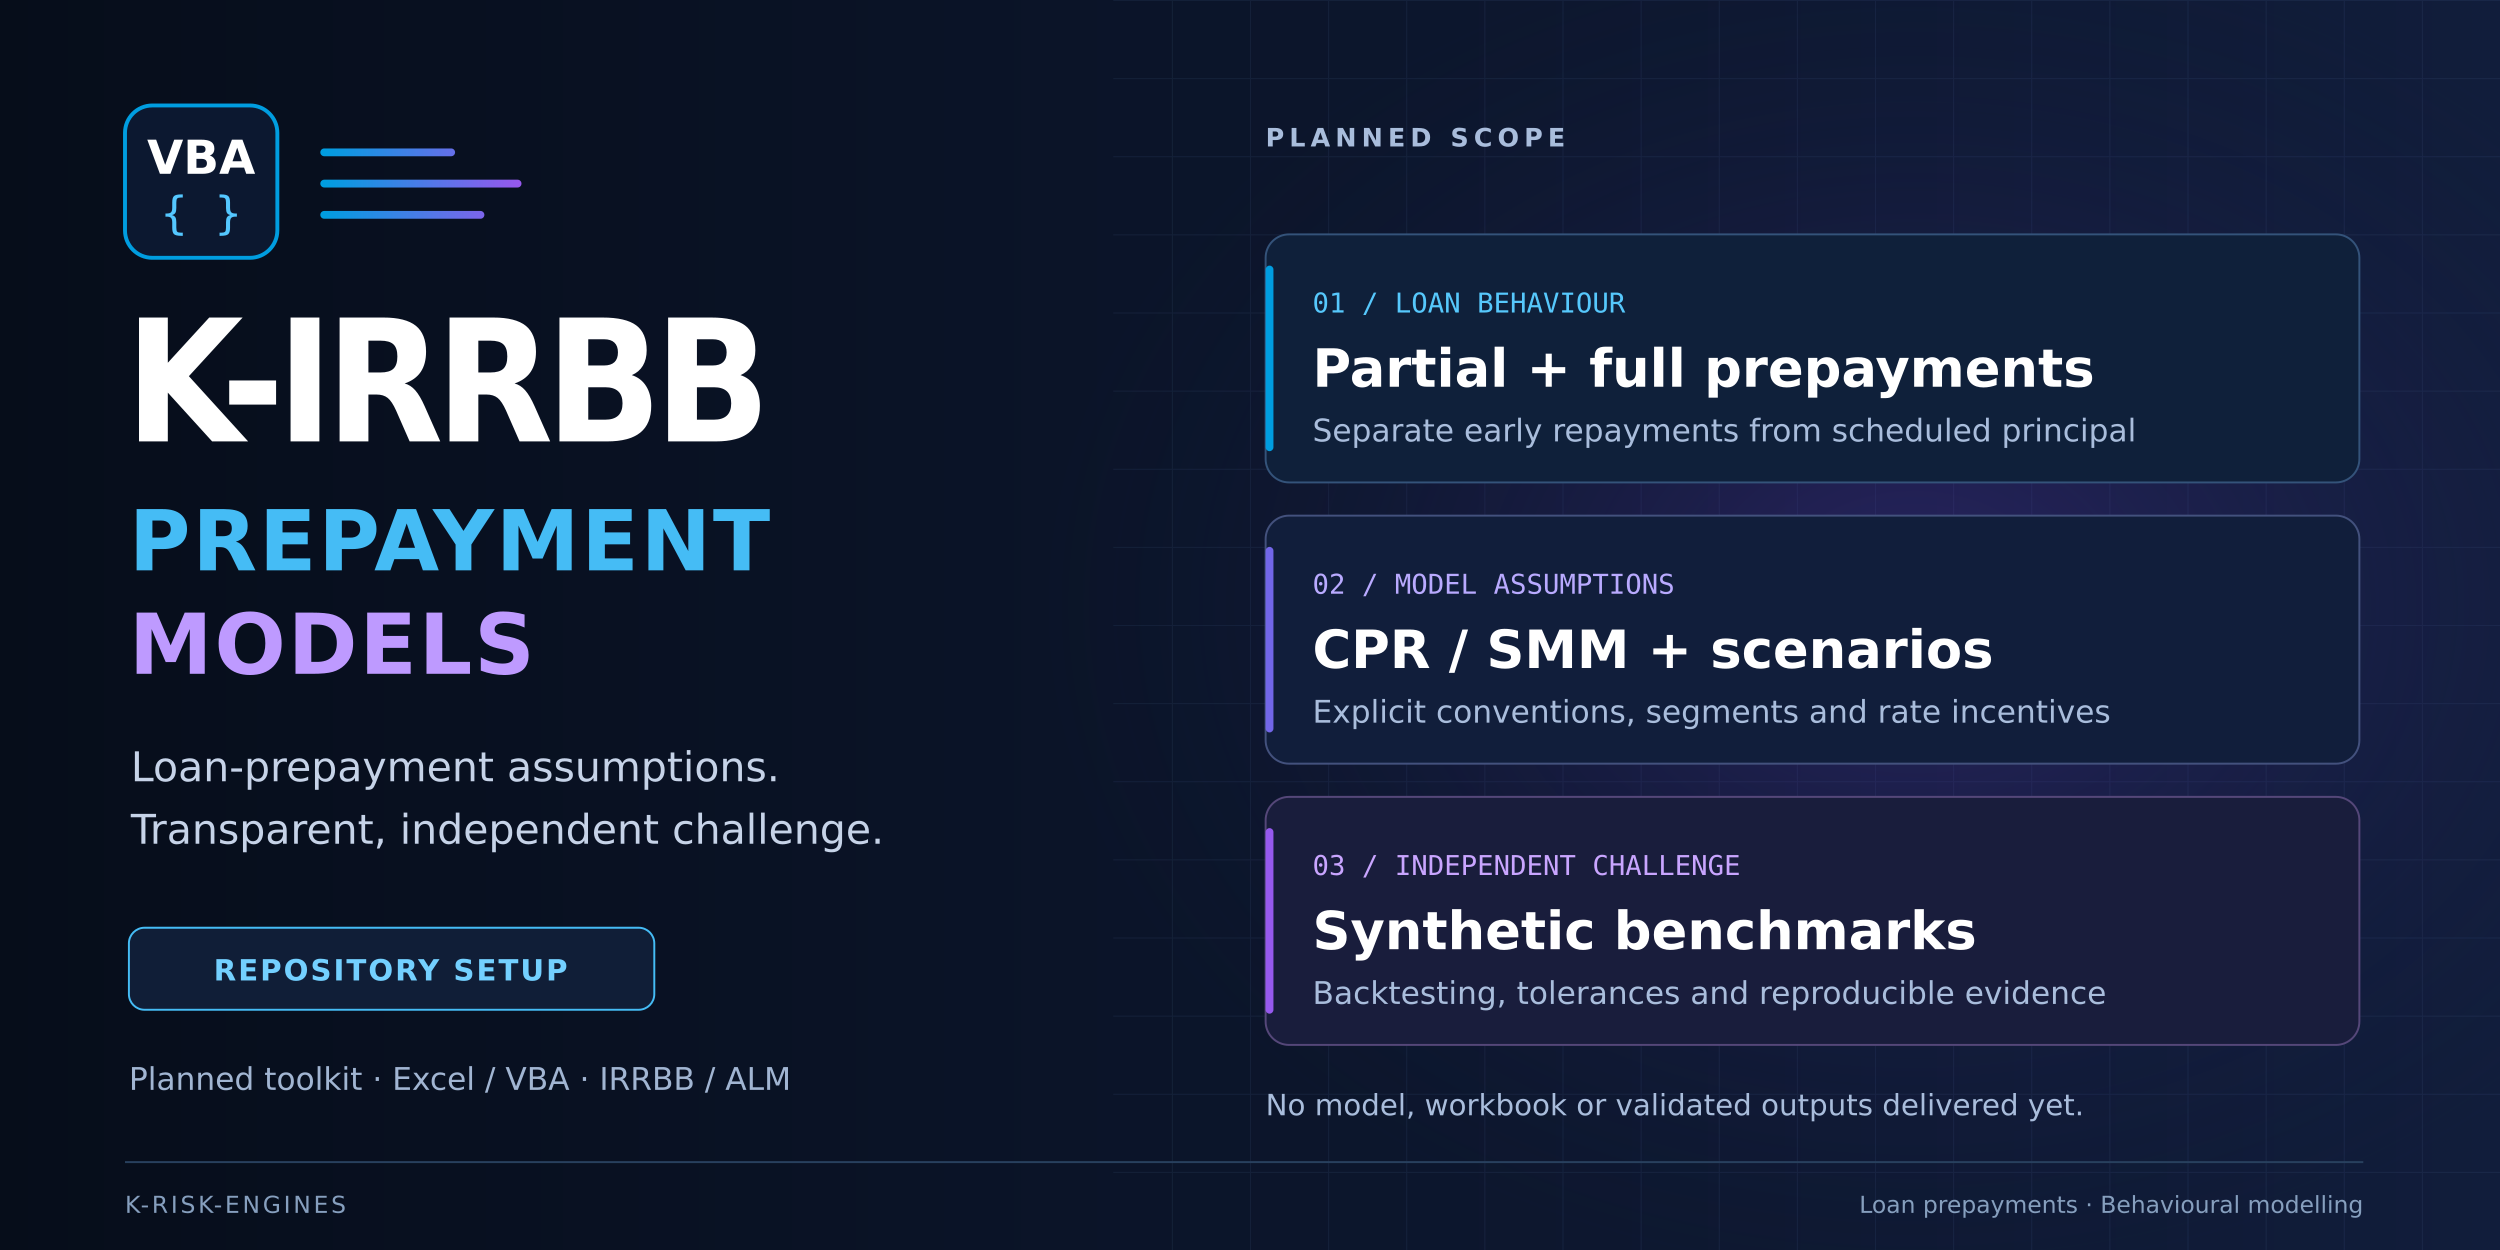
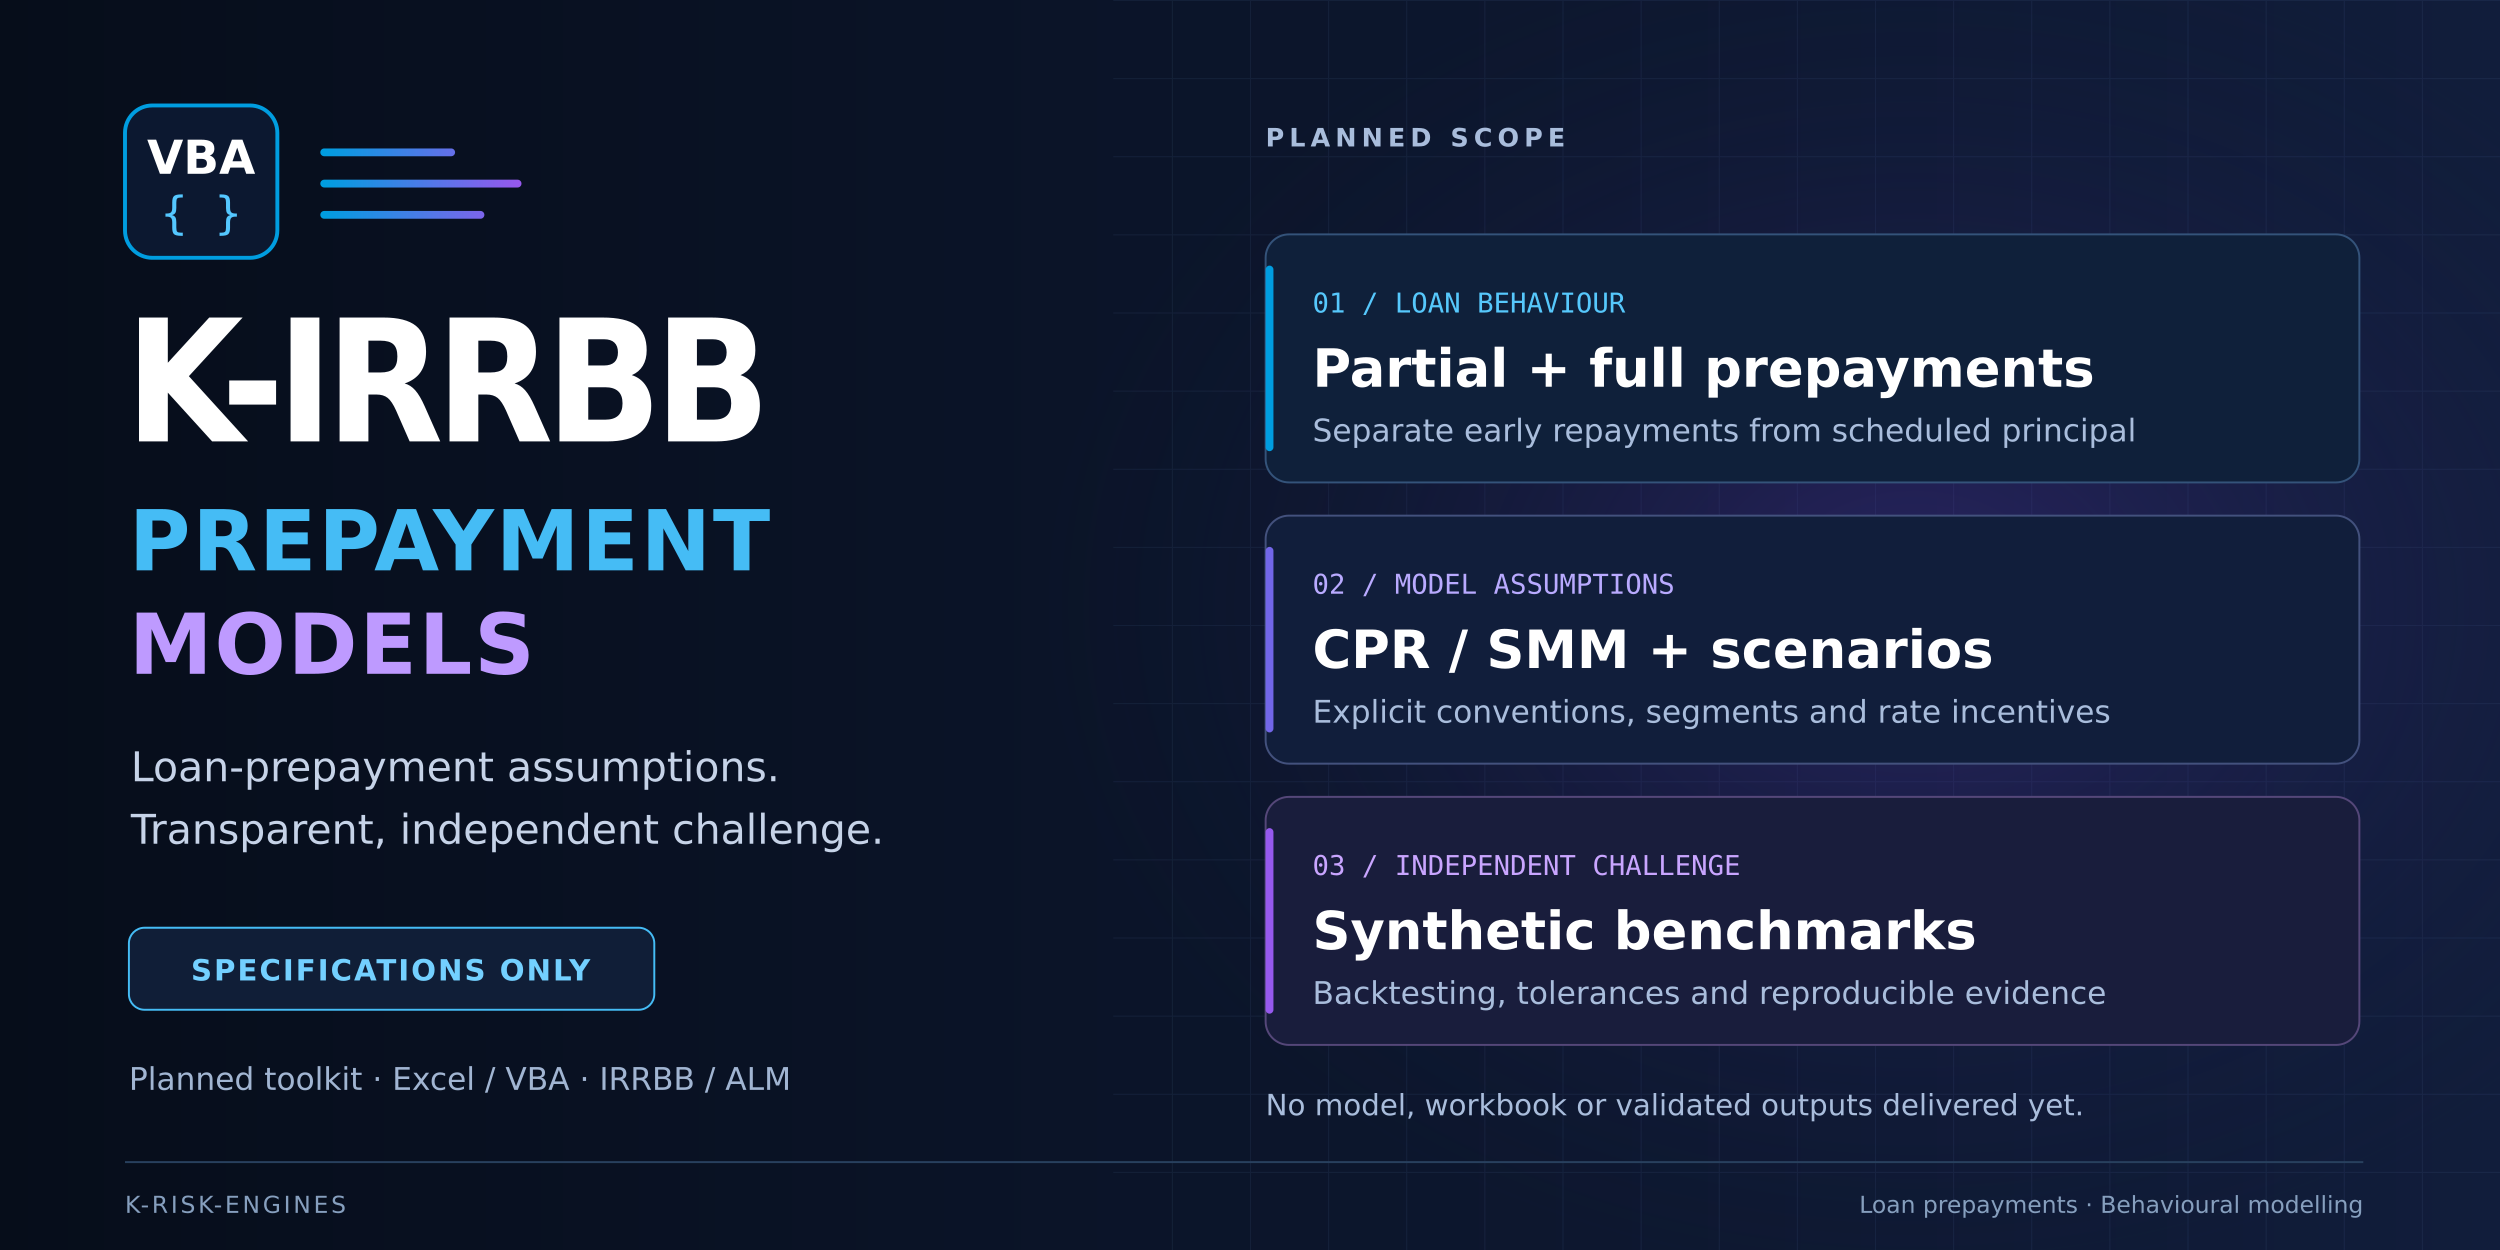
<svg xmlns="http://www.w3.org/2000/svg" width="1280" height="640" viewBox="0 0 1280 640" role="img" aria-labelledby="title desc">
  <defs>
    <linearGradient id="bg">
      <stop stop-color="#060d1a" />
      <stop offset="1" stop-color="#111d3b" />
    </linearGradient>
    <linearGradient id="accent">
      <stop stop-color="#009de0" />
      <stop offset="1" stop-color="#9659ee" />
    </linearGradient>
    <radialGradient id="glow">
      <stop stop-color="#5635ad" stop-opacity=".38" />
      <stop offset="1" stop-color="#111d3b" stop-opacity="0" />
    </radialGradient>
    <pattern id="grid" width="40" height="40" patternUnits="userSpaceOnUse">
      <path d="M40 0H0V40" fill="none" stroke="#89b4f2" stroke-opacity=".07" />
    </pattern>
  </defs>
  <rect width="1280" height="640" fill="url(#bg)" />
  <rect x="570" width="710" height="640" fill="url(#grid)" />
  <ellipse cx="980" cy="310" rx="450" ry="350" fill="url(#glow)" />
  <g font-family="DejaVu Sans, sans-serif">
    <rect x="64" y="54" width="78" height="78" rx="14" fill="#0c1830" stroke="#009de0" stroke-width="2" />
    <text x="103" y="89" text-anchor="middle" fill="#fff" font-size="24" font-weight="bold">VBA</text>
    <text x="103" y="117" text-anchor="middle" fill="#54c7ff" font-size="23" font-family="DejaVu Sans Mono, monospace">{ }</text>
    <path d="M166 78h65 M166 94h99 M166 110h80" stroke="url(#accent)" stroke-width="4" stroke-linecap="round" />
    <text x="64" y="226" font-family="DejaVu Sans, sans-serif" font-stretch="condensed" font-size="87" font-weight="bold" letter-spacing="-4" fill="#fff">K-IRRBB</text>
    <text x="66" y="292" font-size="43" font-weight="bold" letter-spacing="1" fill="#45bcf5">PREPAYMENT</text>
    <text x="66" y="345" font-size="43" font-weight="bold" letter-spacing="1" fill="#be9aff">MODELS</text>
    <text x="67" y="400" font-size="21" fill="#c6d3e8">Loan-prepayment assumptions.</text>
    <text x="67" y="432" font-size="21" fill="#c6d3e8">Transparent, independent challenge.</text>
    <rect x="66" y="475" width="269" height="42" rx="8" fill="#101e37" stroke="#45bcf5" />
-     <text x="200" y="502" text-anchor="middle" font-size="15" font-weight="bold" letter-spacing="1" fill="#73d0ff">REPOSITORY SETUP</text>
+     <text x="200" y="502" text-anchor="middle" font-size="15" font-weight="bold" letter-spacing="1" fill="#73d0ff">SPECIFICATIONS ONLY</text>
    <text x="66" y="558" font-size="16" fill="#a1b5d2">Planned toolkit · Excel / VBA · IRRBB / ALM</text>
    <g transform="translate(648 60)">
      <text x="0" y="15" font-size="13" font-weight="bold" letter-spacing="2.6" fill="#a9bddc">PLANNED SCOPE</text>
      <path d="M0 37H560" stroke="url(#accent)" stroke-width="3" />
      <g transform="translate(0 60)">
        <rect width="560" height="127" rx="12" fill="#0f203a" stroke="#34537a" />
        <rect x="0" y="16" width="4" height="95" rx="2" fill="#009de0" />
        <text x="24" y="40" fill="#56c8fc" font-family="DejaVu Sans Mono, monospace" font-size="14">01 / LOAN BEHAVIOUR</text>
        <text x="24" y="78" fill="#fff" font-size="27" font-weight="bold">Partial + full prepayments</text>
        <text x="24" y="106" fill="#a9bddc" font-size="16">Separate early repayments from scheduled principal</text>
      </g>
      <g transform="translate(0 204)">
        <rect width="560" height="127" rx="12" fill="#111e3b" stroke="#43517d" />
        <rect x="0" y="16" width="4" height="95" rx="2" fill="#7266e8" />
        <text x="24" y="40" fill="#b9aaff" font-family="DejaVu Sans Mono, monospace" font-size="14">02 / MODEL ASSUMPTIONS</text>
        <text x="24" y="78" fill="#fff" font-size="27" font-weight="bold">CPR / SMM + scenarios</text>
        <text x="24" y="106" fill="#a9bddc" font-size="16">Explicit conventions, segments and rate incentives</text>
      </g>
      <g transform="translate(0 348)">
        <rect width="560" height="127" rx="12" fill="#191d3c" stroke="#554779" />
        <rect x="0" y="16" width="4" height="95" rx="2" fill="#9659ee" />
        <text x="24" y="40" fill="#c9a5ff" font-family="DejaVu Sans Mono, monospace" font-size="14">03 / INDEPENDENT CHALLENGE</text>
        <text x="24" y="78" fill="#fff" font-size="27" font-weight="bold">Synthetic benchmarks</text>
        <text x="24" y="106" fill="#a9bddc" font-size="16">Backtesting, tolerances and reproducible evidence</text>
      </g>
      <text x="0" y="511" fill="#a9bddc" font-size="15">No model, workbook or validated outputs delivered yet.</text>
    </g>
    <path d="M64 595H1210" stroke="#28405e" />
    <text x="64" y="621" fill="#869fbe" font-size="12" letter-spacing="1.4">K-RISK-ENGINES</text>
    <text x="1210" y="621" text-anchor="end" fill="#869fbe" font-size="12">Loan prepayments · Behavioural modelling</text>
  </g>
</svg>
